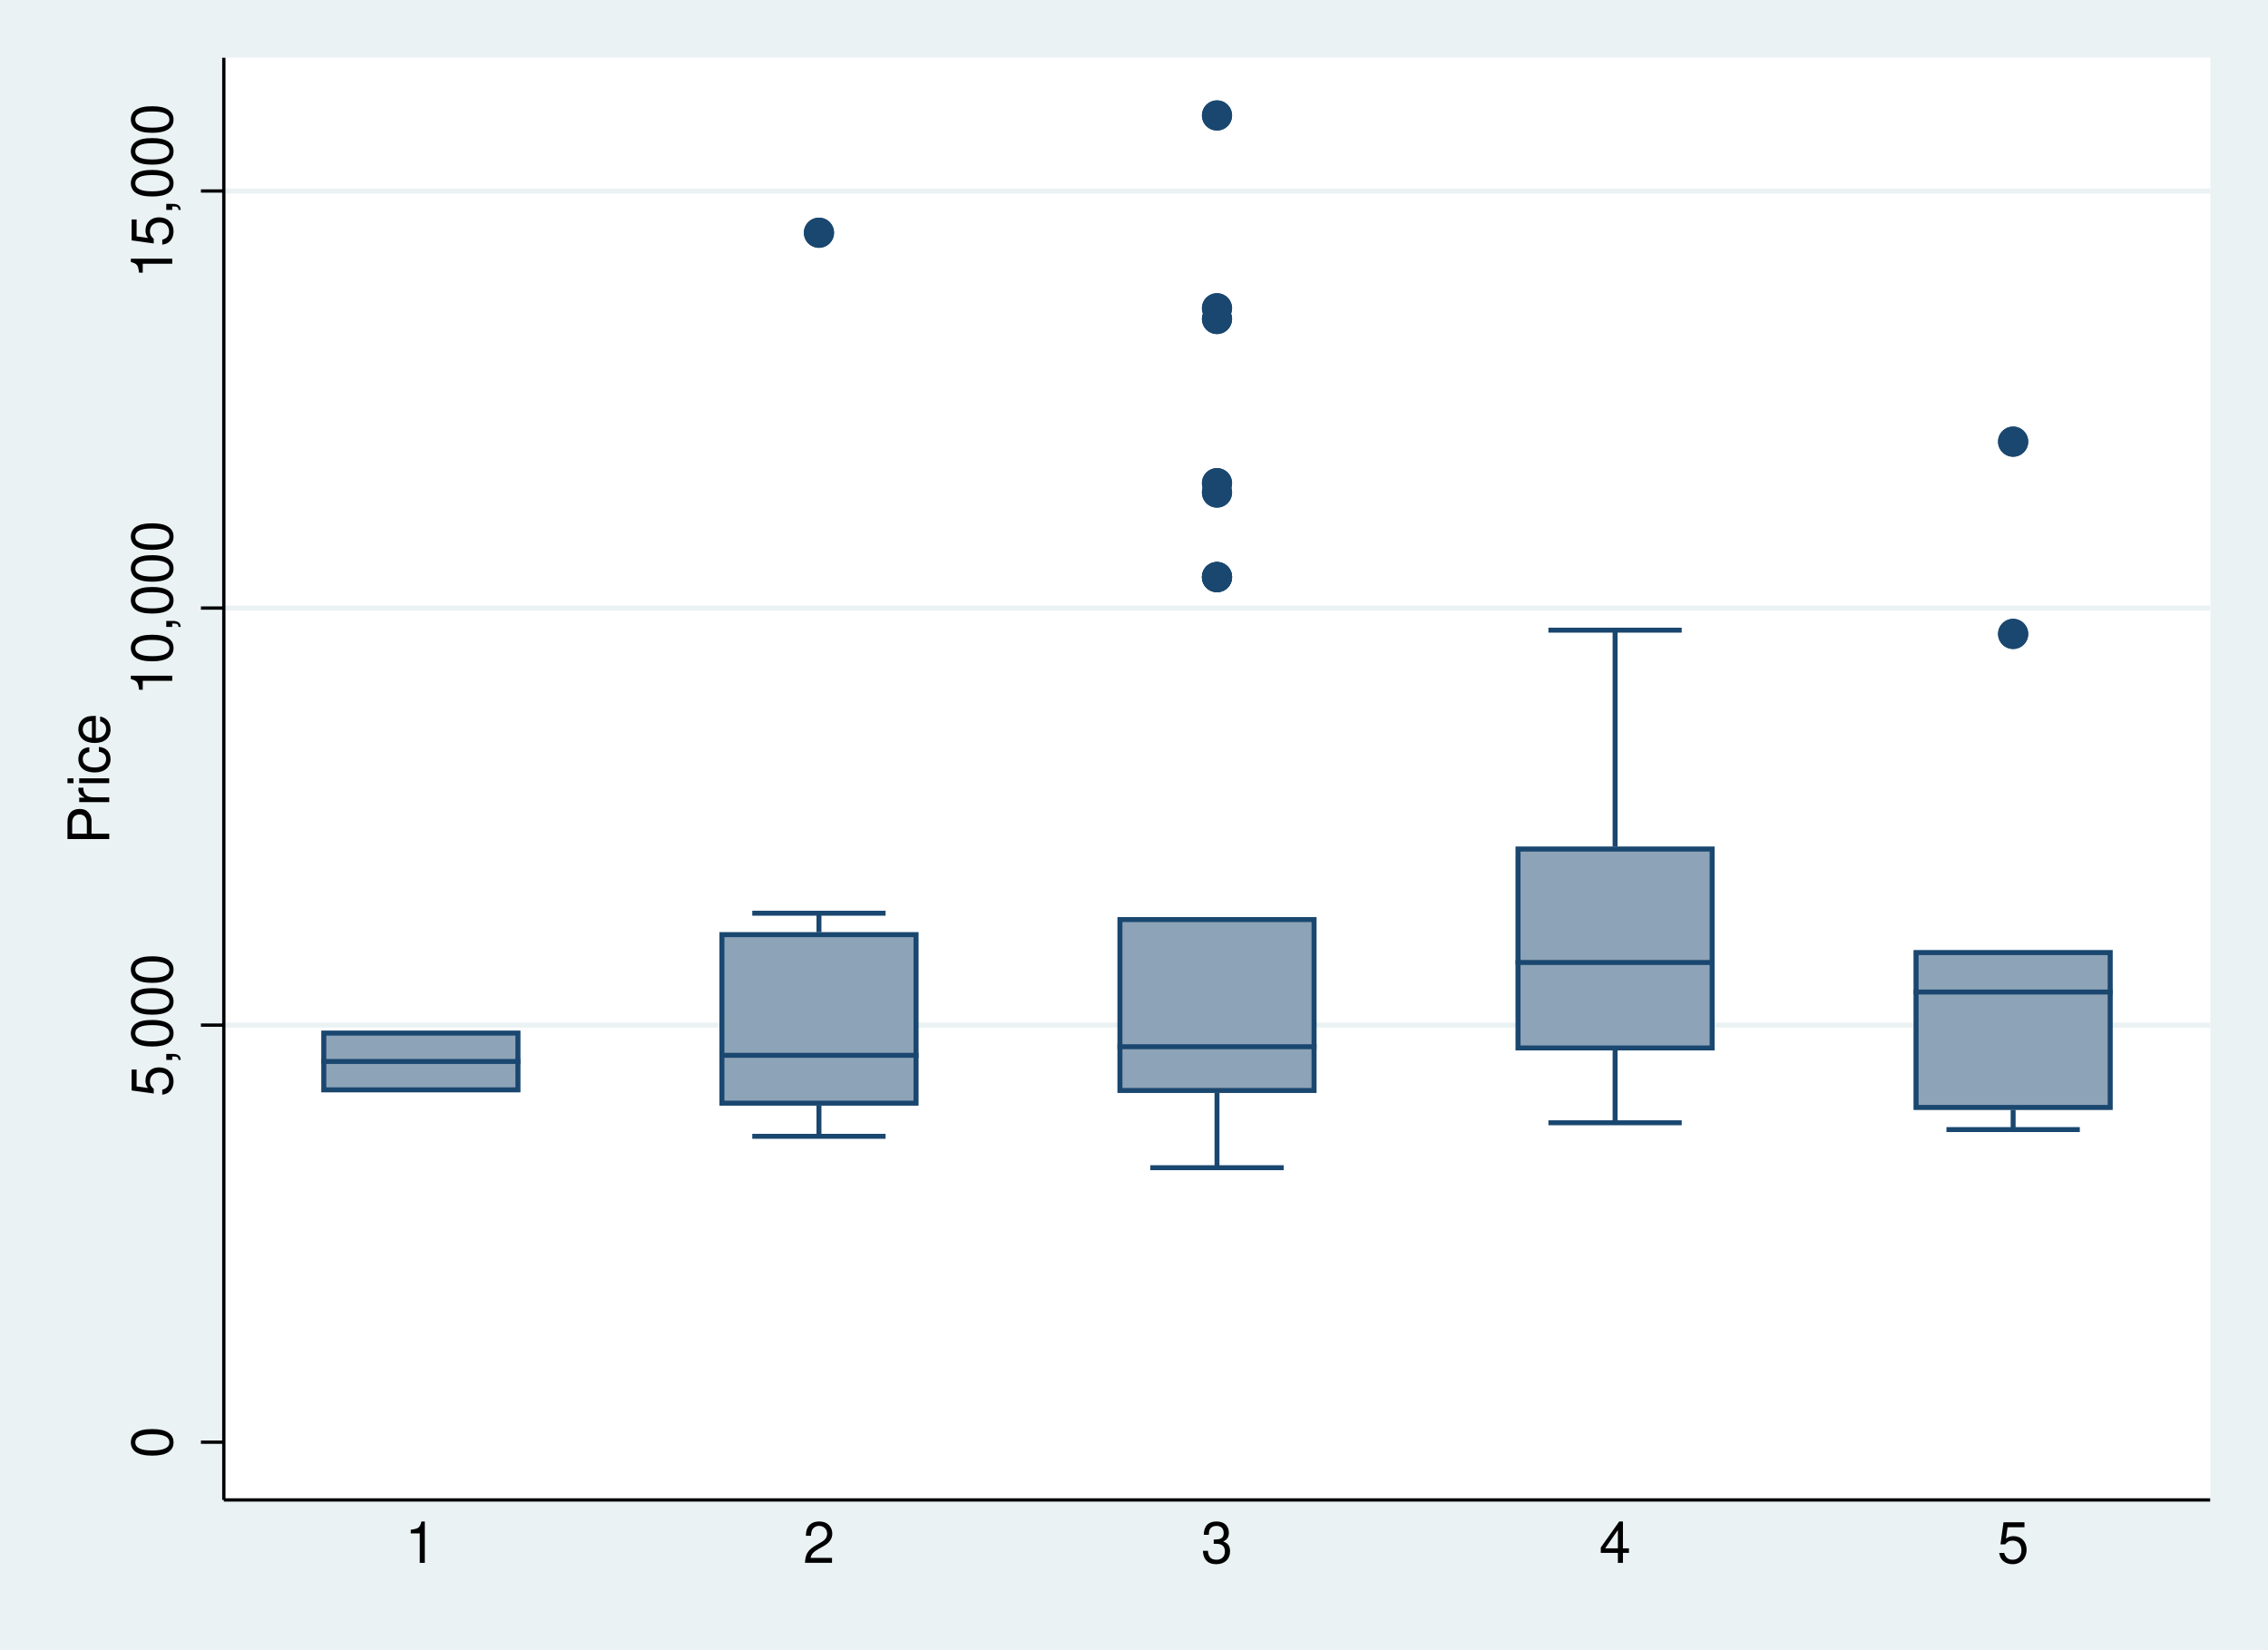
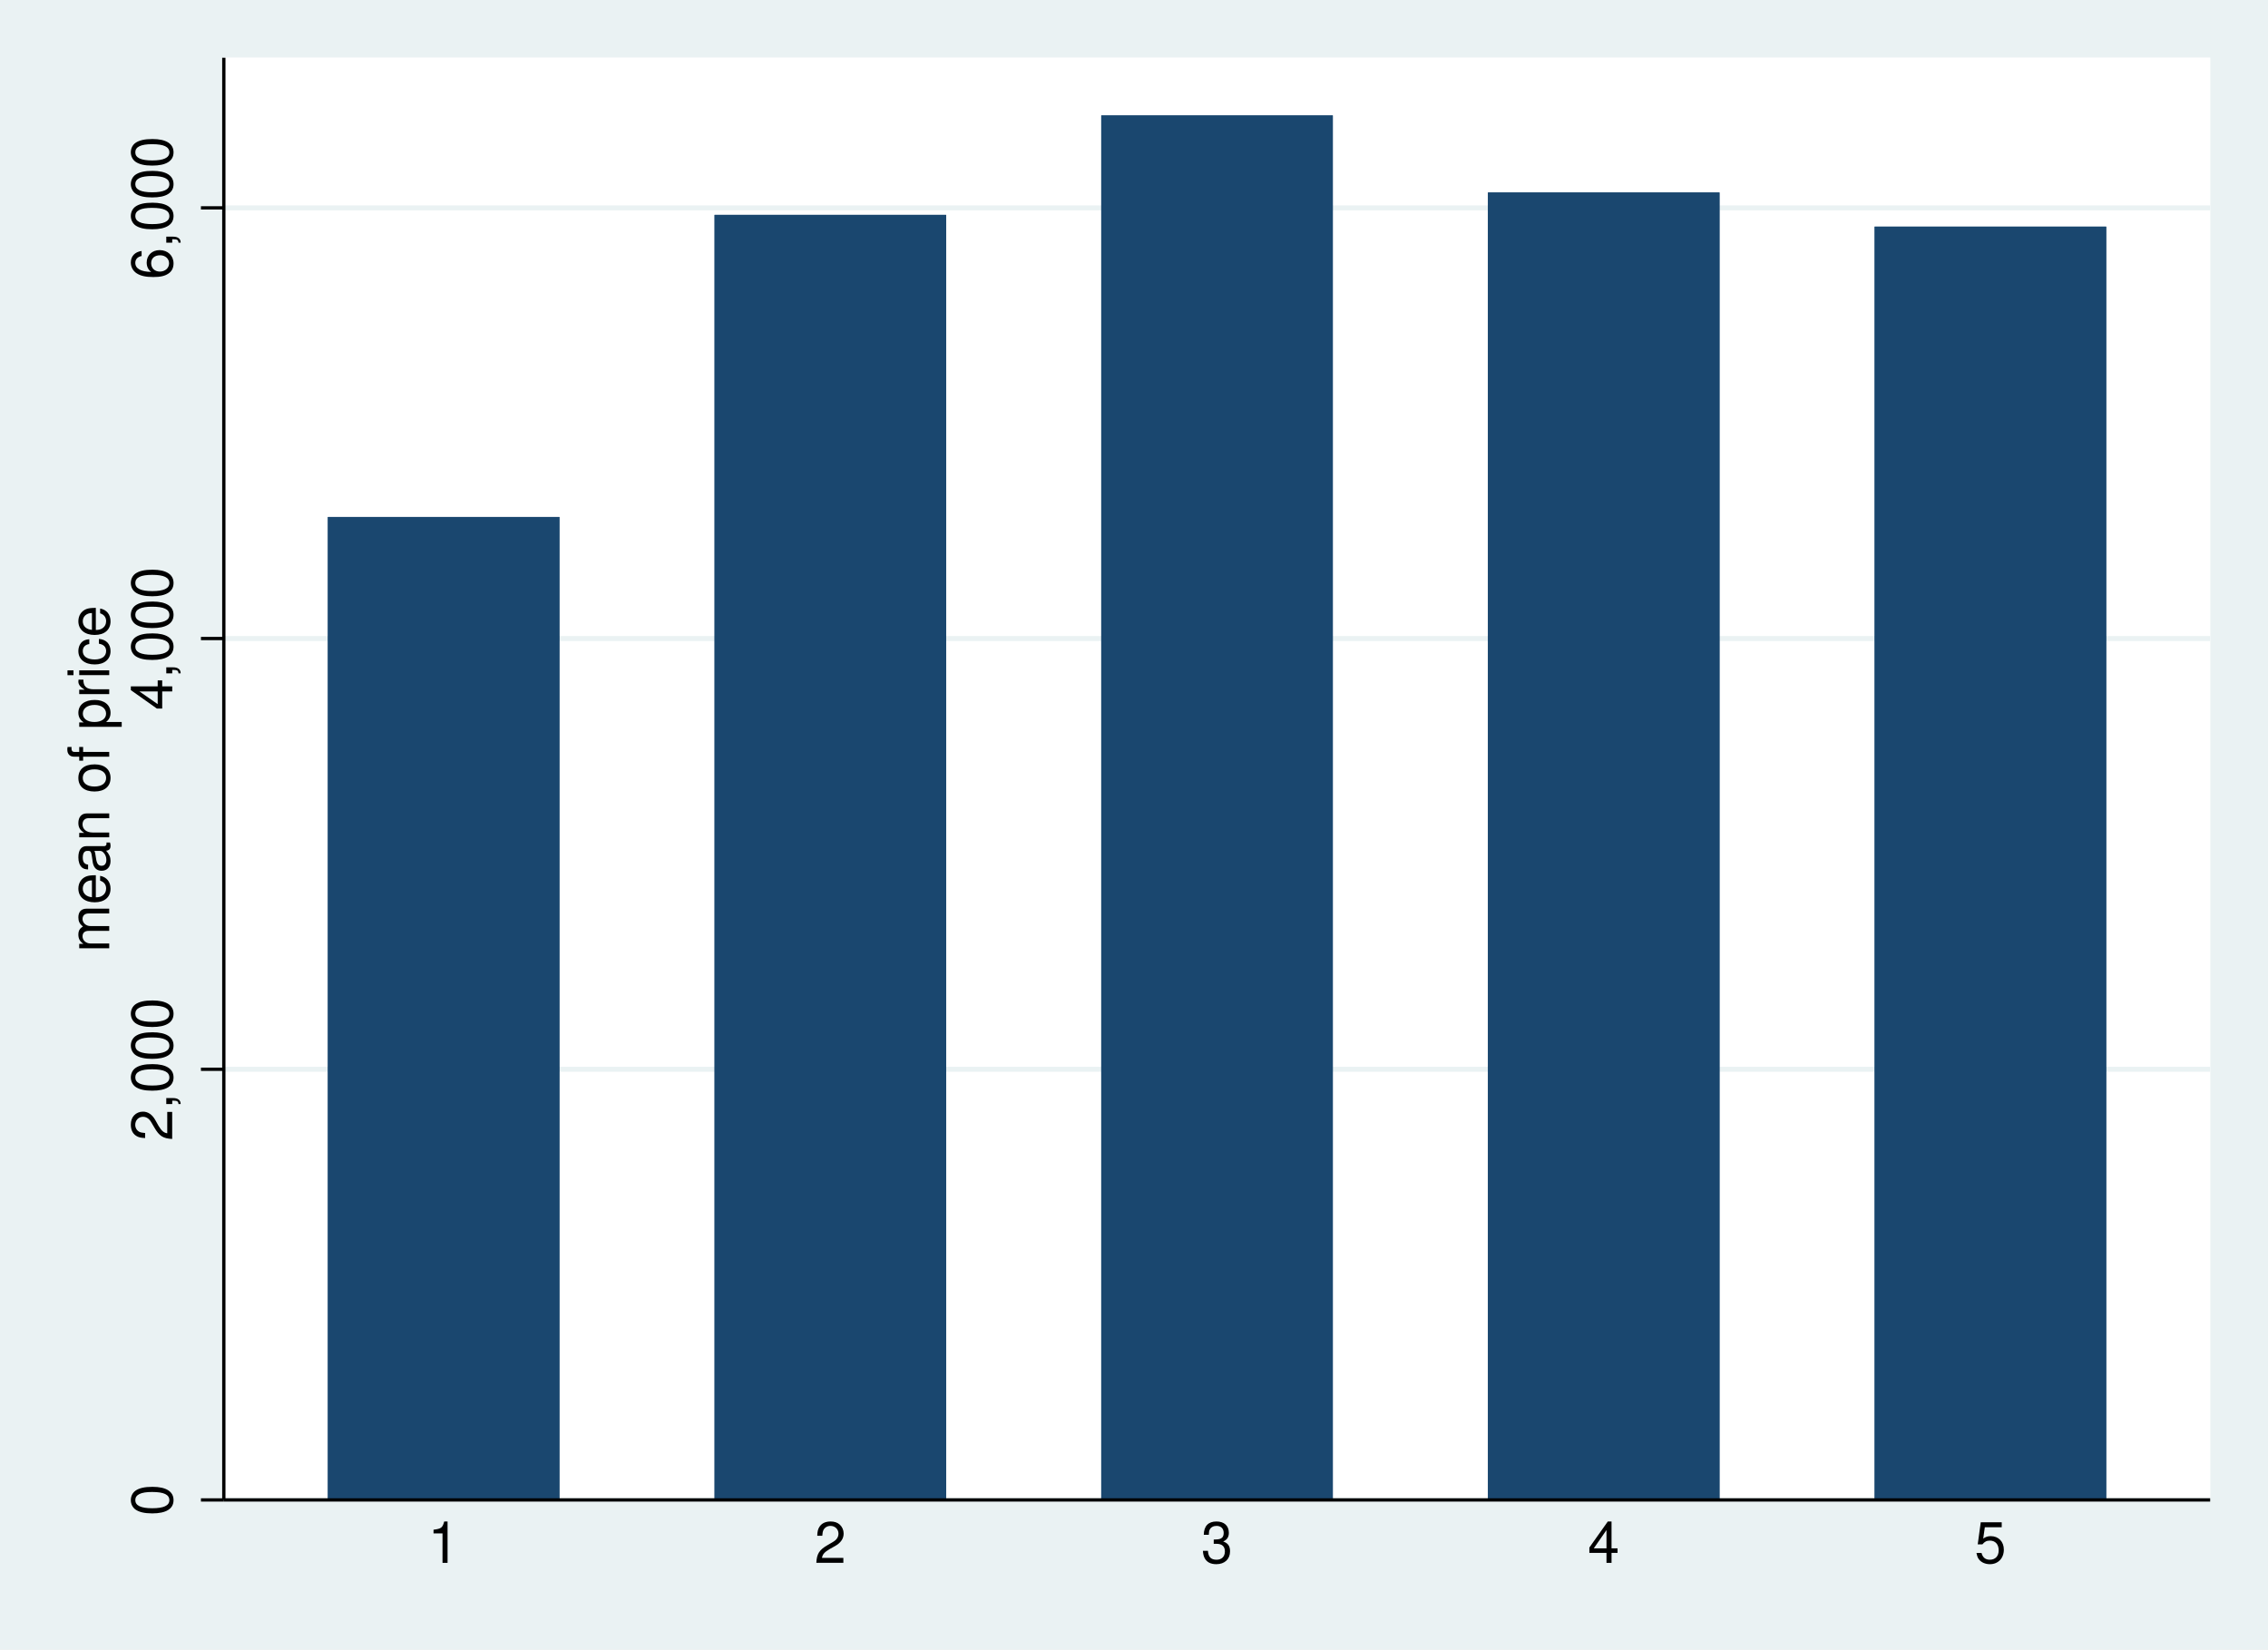
<svg xmlns="http://www.w3.org/2000/svg" version="1.1" width="5.50in" height="4.00in" viewBox="0 0 3960 2880">
  <rect x="0" y="0" width="3960" height="2880" style="fill:#EAF2F3;stroke:none" />
  <rect x="0.00" y="0.00" width="3959.88" height="2880.00" style="fill:#EAF2F3" />
  <rect x="2.88" y="2.88" width="3954.12" height="2874.24" style="fill:none;stroke:#EAF2F3;stroke-width:5.76" />
  <rect x="390.80" y="100.86" width="3468.22" height="2518.39" style="fill:#FFFFFF" />
  <rect x="393.68" y="103.74" width="3462.46" height="2512.63" style="fill:none;stroke:#FFFFFF;stroke-width:5.76" />
-   <line x1="390.80" y1="1790.10" x2="3859.02" y2="1790.10" style="stroke:#EAF2F3;stroke-width:8.64" />
-   <line x1="390.80" y1="1061.81" x2="3859.02" y2="1061.81" style="stroke:#EAF2F3;stroke-width:8.64" />
-   <line x1="390.80" y1="333.52" x2="3859.02" y2="333.52" style="stroke:#EAF2F3;stroke-width:8.64" />
-   <rect x="561.08" y="1799.75" width="347.49" height="107.67" style="fill:#8DA3B7" />
-   <rect x="565.40" y="1804.07" width="338.85" height="99.03" style="fill:none;stroke:#1A476F;stroke-width:8.64" />
-   <line x1="561.08" y1="1853.59" x2="908.57" y2="1853.59" style="stroke:#1A476F;stroke-width:8.64" />
-   <rect x="1256.19" y="1627.86" width="347.49" height="302.83" style="fill:#8DA3B7" />
-   <rect x="1260.51" y="1632.18" width="338.85" height="294.19" style="fill:none;stroke:#1A476F;stroke-width:8.64" />
-   <line x1="1256.19" y1="1842.82" x2="1603.68" y2="1842.82" style="stroke:#1A476F;stroke-width:8.64" />
-   <line x1="1429.93" y1="1930.68" x2="1429.93" y2="1984.27" style="stroke:#1A476F;stroke-width:8.64" />
-   <line x1="1429.93" y1="1627.86" x2="1429.93" y2="1594.69" style="stroke:#1A476F;stroke-width:8.64" />
-   <line x1="1313.48" y1="1984.27" x2="1546.26" y2="1984.27" style="stroke:#1A476F;stroke-width:8.64" />
-   <line x1="1313.48" y1="1594.69" x2="1546.26" y2="1594.69" style="stroke:#1A476F;stroke-width:8.64" />
-   <rect x="1951.17" y="1601.50" width="347.49" height="307.03" style="fill:#8DA3B7" />
-   <rect x="1955.49" y="1605.82" width="338.85" height="298.39" style="fill:none;stroke:#1A476F;stroke-width:8.64" />
-   <line x1="1951.17" y1="1827.84" x2="2298.66" y2="1827.84" style="stroke:#1A476F;stroke-width:8.64" />
-   <line x1="2124.91" y1="1908.53" x2="2124.91" y2="2039.09" style="stroke:#1A476F;stroke-width:8.64" />
-   <line x1="2008.46" y1="2039.09" x2="2241.36" y2="2039.09" style="stroke:#1A476F;stroke-width:8.64" />
-   <rect x="2646.27" y="1478.36" width="347.49" height="355.92" style="fill:#8DA3B7" />
-   <rect x="2650.59" y="1482.68" width="338.85" height="347.28" style="fill:none;stroke:#1A476F;stroke-width:8.64" />
-   <line x1="2646.27" y1="1680.70" x2="2993.76" y2="1680.70" style="stroke:#1A476F;stroke-width:8.64" />
-   <line x1="2820.01" y1="1834.28" x2="2820.01" y2="1960.63" style="stroke:#1A476F;stroke-width:8.64" />
-   <line x1="2820.01" y1="1478.36" x2="2820.01" y2="1100.42" style="stroke:#1A476F;stroke-width:8.64" />
-   <line x1="2703.57" y1="1960.63" x2="2936.34" y2="1960.63" style="stroke:#1A476F;stroke-width:8.64" />
-   <line x1="2703.57" y1="1100.42" x2="2936.34" y2="1100.42" style="stroke:#1A476F;stroke-width:8.64" />
-   <rect x="3341.25" y="1659.17" width="347.49" height="278.94" style="fill:#8DA3B7" />
-   <rect x="3345.57" y="1663.49" width="338.85" height="270.30" style="fill:none;stroke:#1A476F;stroke-width:8.64" />
-   <line x1="3341.25" y1="1732.31" x2="3688.74" y2="1732.31" style="stroke:#1A476F;stroke-width:8.64" />
-   <line x1="3514.99" y1="1938.11" x2="3514.99" y2="1972.51" style="stroke:#1A476F;stroke-width:8.64" />
-   <line x1="3398.55" y1="1972.51" x2="3631.44" y2="1972.51" style="stroke:#1A476F;stroke-width:8.64" />
-   <circle cx="1429.93" cy="406.41" r="26.35" style="fill:#1A476F" />
-   <circle cx="1429.93" cy="406.41" r="22.03" style="fill:none;stroke:#1A476F;stroke-width:8.64" />
-   <circle cx="2124.91" cy="1007.85" r="26.35" style="fill:#1A476F" />
-   <circle cx="2124.91" cy="1007.85" r="22.03" style="fill:none;stroke:#1A476F;stroke-width:8.64" />
-   <circle cx="2124.91" cy="1007.60" r="26.35" style="fill:#1A476F" />
-   <circle cx="2124.91" cy="1007.60" r="22.03" style="fill:none;stroke:#1A476F;stroke-width:8.64" />
-   <circle cx="2124.91" cy="860.09" r="26.35" style="fill:#1A476F" />
-   <circle cx="2124.91" cy="860.09" r="22.03" style="fill:none;stroke:#1A476F;stroke-width:8.64" />
-   <circle cx="2124.91" cy="843.75" r="26.35" style="fill:#1A476F" />
-   <circle cx="2124.91" cy="843.75" r="22.03" style="fill:none;stroke:#1A476F;stroke-width:8.64" />
-   <circle cx="2124.91" cy="557.02" r="26.35" style="fill:#1A476F" />
-   <circle cx="2124.91" cy="557.02" r="22.03" style="fill:none;stroke:#1A476F;stroke-width:8.64" />
-   <circle cx="2124.91" cy="538.33" r="26.35" style="fill:#1A476F" />
-   <circle cx="2124.91" cy="538.33" r="22.03" style="fill:none;stroke:#1A476F;stroke-width:8.64" />
-   <circle cx="2124.91" cy="201.60" r="26.35" style="fill:#1A476F" />
-   <circle cx="2124.91" cy="201.60" r="22.03" style="fill:none;stroke:#1A476F;stroke-width:8.64" />
-   <circle cx="3514.99" cy="1106.98" r="26.35" style="fill:#1A476F" />
-   <circle cx="3514.99" cy="1106.98" r="22.03" style="fill:none;stroke:#1A476F;stroke-width:8.64" />
-   <circle cx="3514.99" cy="771.23" r="26.35" style="fill:#1A476F" />
-   <circle cx="3514.99" cy="771.23" r="22.03" style="fill:none;stroke:#1A476F;stroke-width:8.64" />
+   <line x1="390.80" y1="2619.25" x2="3859.02" y2="2619.25" style="stroke:#EAF2F3;stroke-width:8.64" />
+   <line x1="390.80" y1="1867.20" x2="3859.02" y2="1867.20" style="stroke:#EAF2F3;stroke-width:8.64" />
+   <line x1="390.80" y1="1115.02" x2="3859.02" y2="1115.02" style="stroke:#EAF2F3;stroke-width:8.64" />
+   <line x1="390.80" y1="362.97" x2="3859.02" y2="362.97" style="stroke:#EAF2F3;stroke-width:8.64" />
+   <rect x="572.47" y="902.78" width="404.29" height="1716.47" style="fill:#1A476F" />
+   <rect x="575.35" y="905.66" width="398.53" height="1710.71" style="fill:none;stroke:#1A476F;stroke-width:5.76" />
+   <rect x="1247.65" y="375.22" width="404.29" height="2244.03" style="fill:#1A476F" />
+   <rect x="1250.53" y="378.10" width="398.53" height="2238.27" style="fill:none;stroke:#1A476F;stroke-width:5.76" />
+   <rect x="1922.83" y="201.60" width="404.29" height="2417.66" style="fill:#1A476F" />
+   <rect x="1925.71" y="204.47" width="398.53" height="2411.90" style="fill:none;stroke:#1A476F;stroke-width:5.76" />
+   <rect x="2598.01" y="336.12" width="404.29" height="2283.14" style="fill:#1A476F" />
+   <rect x="2600.89" y="339.00" width="398.53" height="2277.38" style="fill:none;stroke:#1A476F;stroke-width:5.76" />
+   <rect x="3273.19" y="395.76" width="404.29" height="2223.49" style="fill:#1A476F" />
+   <rect x="3276.07" y="398.64" width="398.53" height="2217.73" style="fill:none;stroke:#1A476F;stroke-width:5.76" />
  <line x1="390.80" y1="2619.25" x2="390.80" y2="100.86" style="stroke:#000000;stroke-width:5.76" />
-   <line x1="390.80" y1="2518.39" x2="350.83" y2="2518.39" style="stroke:#000000;stroke-width:5.76" />
-   <text x="300.72" y="2518.39" style="font-family:'Helvetica';font-size:99.99px;fill:#000000" transform="rotate(-90 300.72,2518.39)" text-anchor="middle">0</text>
-   <line x1="390.80" y1="1790.10" x2="350.83" y2="1790.10" style="stroke:#000000;stroke-width:5.76" />
-   <text x="300.72" y="1790.10" style="font-family:'Helvetica';font-size:99.99px;fill:#000000" transform="rotate(-90 300.72,1790.10)" text-anchor="middle">5,000</text>
-   <line x1="390.80" y1="1061.81" x2="350.83" y2="1061.81" style="stroke:#000000;stroke-width:5.76" />
-   <text x="300.72" y="1061.81" style="font-family:'Helvetica';font-size:99.99px;fill:#000000" transform="rotate(-90 300.72,1061.81)" text-anchor="middle">10,000</text>
-   <line x1="390.80" y1="333.52" x2="350.83" y2="333.52" style="stroke:#000000;stroke-width:5.76" />
-   <text x="300.72" y="333.52" style="font-family:'Helvetica';font-size:99.99px;fill:#000000" transform="rotate(-90 300.72,333.52)" text-anchor="middle">15,000</text>
-   <text x="190.71" y="1360.06" style="font-family:'Helvetica';font-size:99.99px;fill:#000000" transform="rotate(-90 190.71,1360.06)" text-anchor="middle">Price</text>
+   <line x1="390.80" y1="2619.25" x2="350.83" y2="2619.25" style="stroke:#000000;stroke-width:5.76" />
+   <text x="300.72" y="2619.25" style="font-family:'Helvetica';font-size:99.99px;fill:#000000" transform="rotate(-90 300.72,2619.25)" text-anchor="middle">0</text>
+   <line x1="390.80" y1="1867.20" x2="350.83" y2="1867.20" style="stroke:#000000;stroke-width:5.76" />
+   <text x="300.72" y="1867.20" style="font-family:'Helvetica';font-size:99.99px;fill:#000000" transform="rotate(-90 300.72,1867.20)" text-anchor="middle">2,000</text>
+   <line x1="390.80" y1="1115.02" x2="350.83" y2="1115.02" style="stroke:#000000;stroke-width:5.76" />
+   <text x="300.72" y="1115.02" style="font-family:'Helvetica';font-size:99.99px;fill:#000000" transform="rotate(-90 300.72,1115.02)" text-anchor="middle">4,000</text>
+   <line x1="390.80" y1="362.97" x2="350.83" y2="362.97" style="stroke:#000000;stroke-width:5.76" />
+   <text x="300.72" y="362.97" style="font-family:'Helvetica';font-size:99.99px;fill:#000000" transform="rotate(-90 300.72,362.97)" text-anchor="middle">6,000</text>
+   <text x="190.71" y="1360.06" style="font-family:'Helvetica';font-size:99.99px;fill:#000000" transform="rotate(-90 190.71,1360.06)" text-anchor="middle">mean of price</text>
  <line x1="390.80" y1="2619.25" x2="3859.02" y2="2619.25" style="stroke:#000000;stroke-width:5.76" />
-   <text x="734.83" y="2729.16" style="font-family:'Helvetica';font-size:99.99px;fill:#000000" text-anchor="middle">1</text>
-   <text x="1429.93" y="2729.16" style="font-family:'Helvetica';font-size:99.99px;fill:#000000" text-anchor="middle">2</text>
+   <text x="774.55" y="2729.16" style="font-family:'Helvetica';font-size:99.99px;fill:#000000" text-anchor="middle">1</text>
+   <text x="1449.73" y="2729.16" style="font-family:'Helvetica';font-size:99.99px;fill:#000000" text-anchor="middle">2</text>
  <text x="2124.91" y="2729.16" style="font-family:'Helvetica';font-size:99.99px;fill:#000000" text-anchor="middle">3</text>
-   <text x="2820.01" y="2729.16" style="font-family:'Helvetica';font-size:99.99px;fill:#000000" text-anchor="middle">4</text>
-   <text x="3514.99" y="2729.16" style="font-family:'Helvetica';font-size:99.99px;fill:#000000" text-anchor="middle">5</text>
+   <text x="2800.09" y="2729.16" style="font-family:'Helvetica';font-size:99.99px;fill:#000000" text-anchor="middle">4</text>
+   <text x="3475.27" y="2729.16" style="font-family:'Helvetica';font-size:99.99px;fill:#000000" text-anchor="middle">5</text>
</svg>
